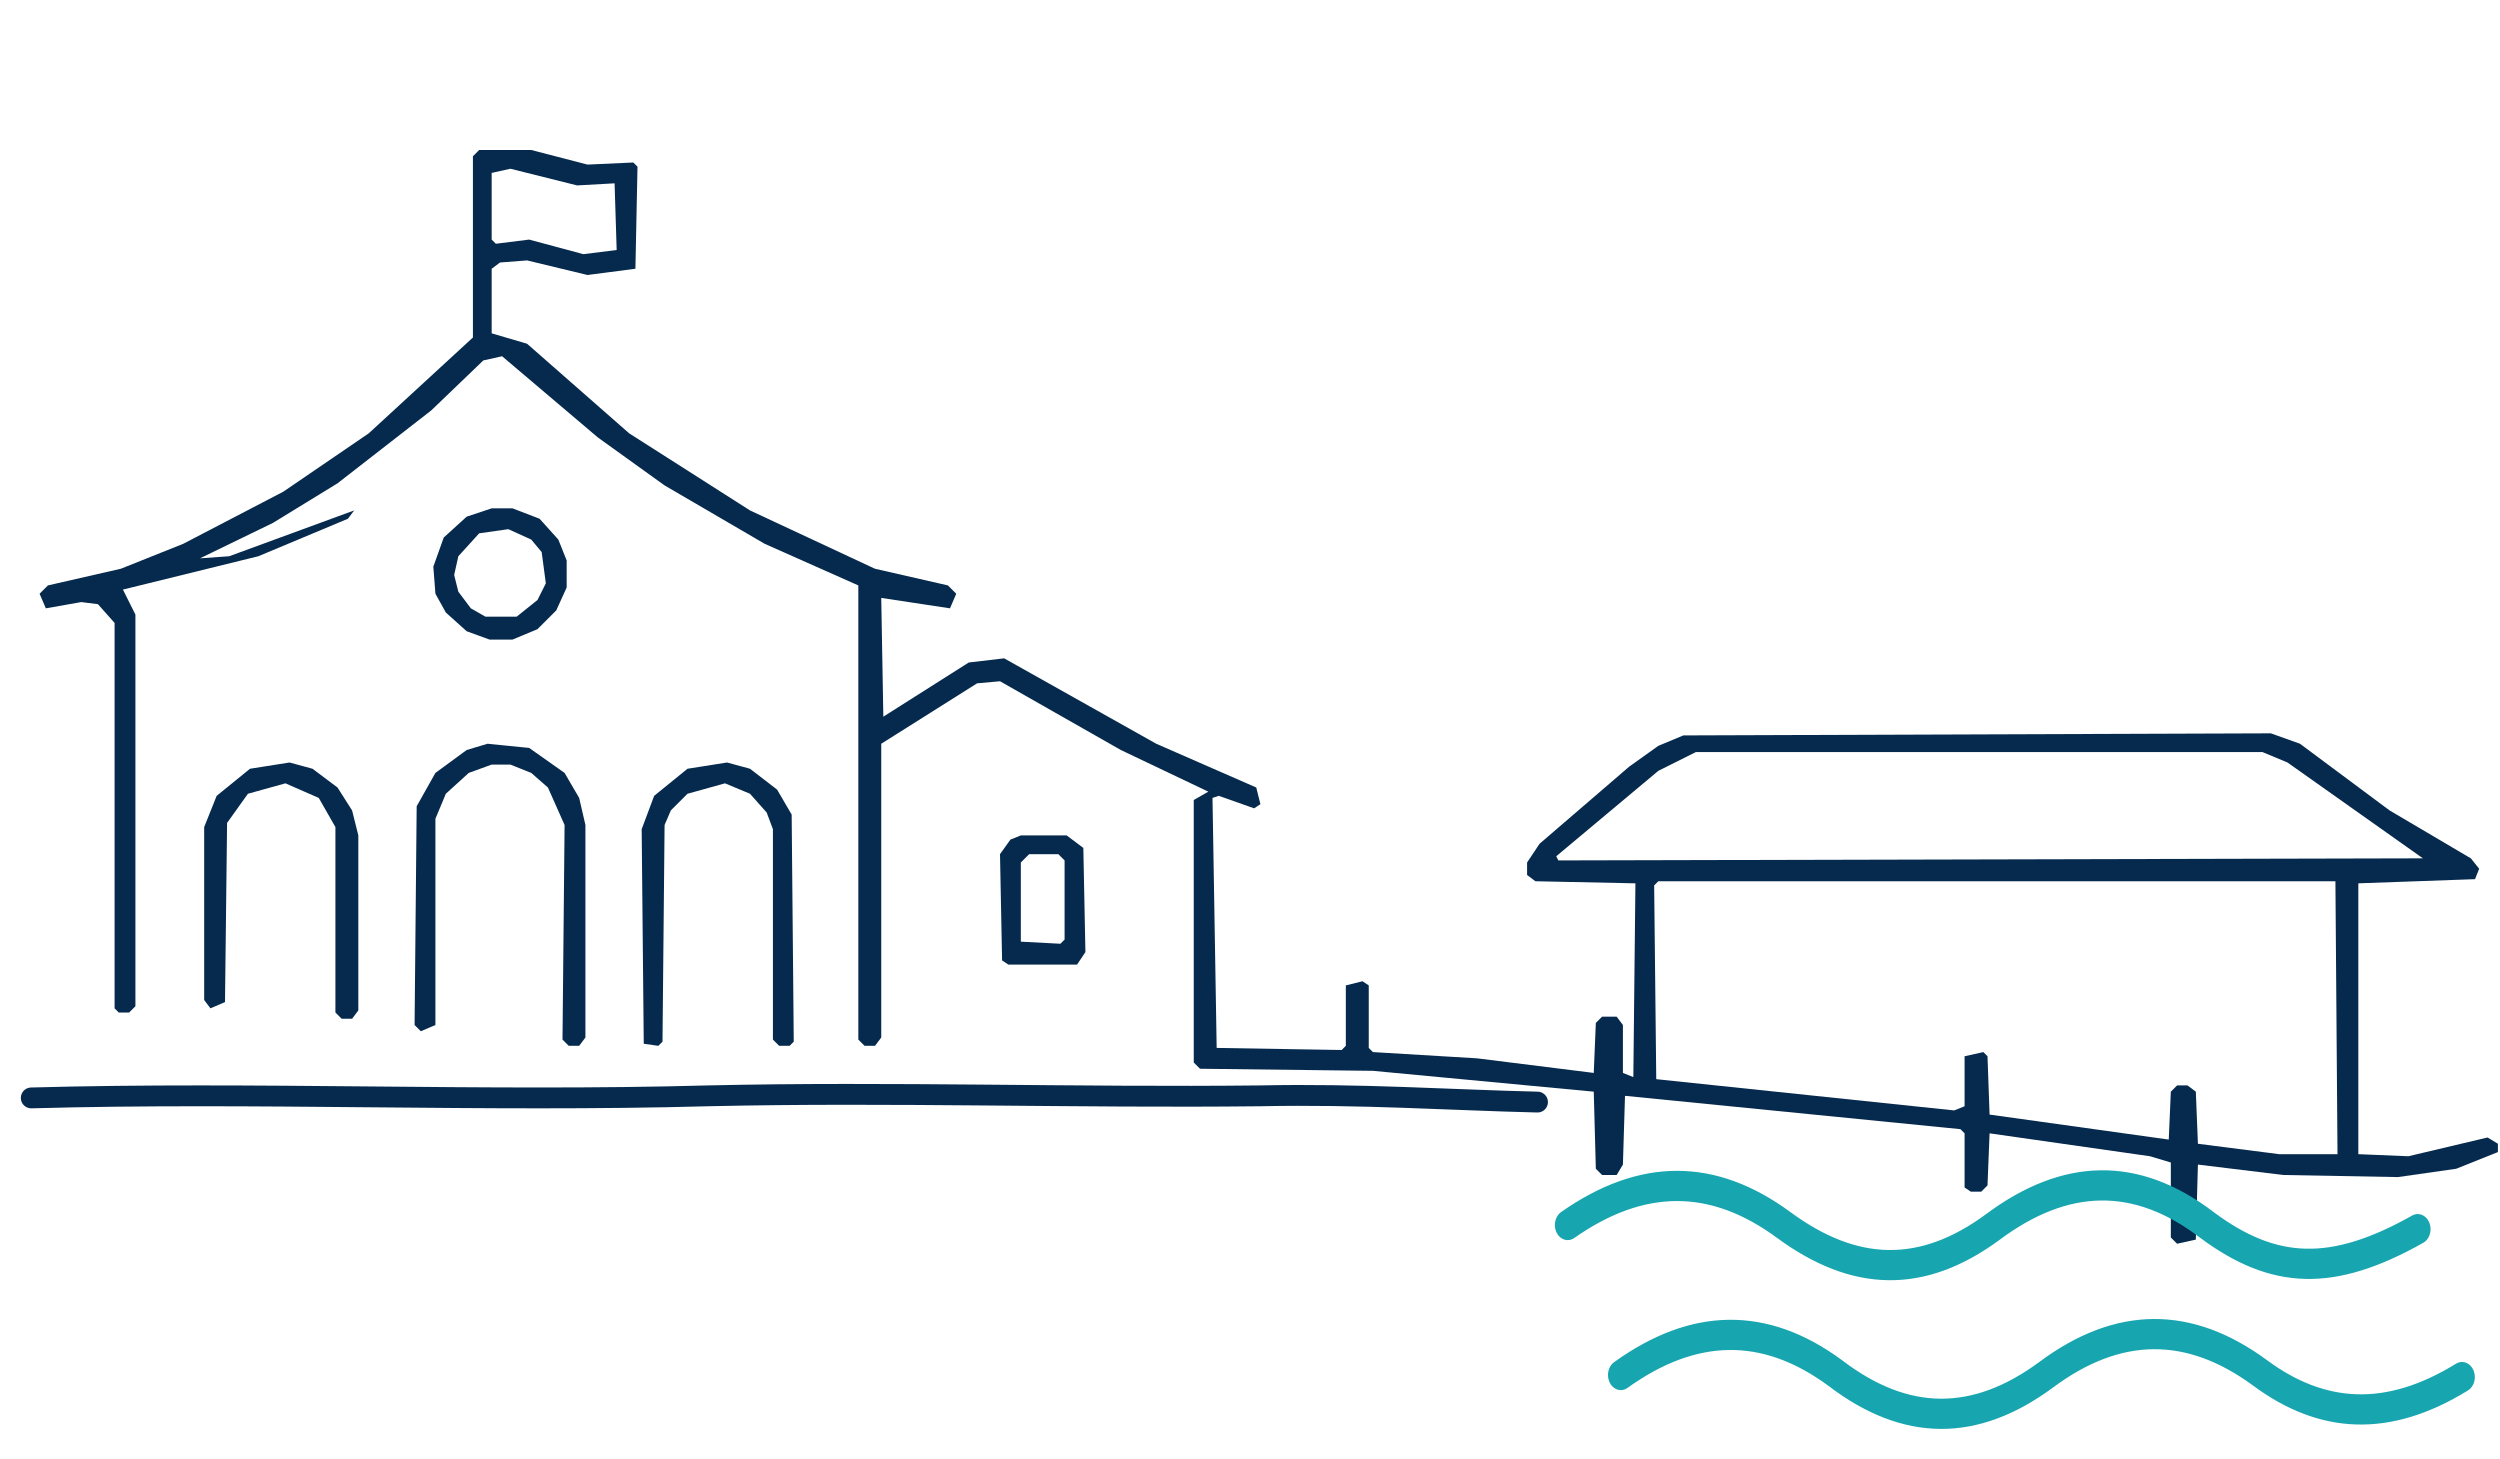
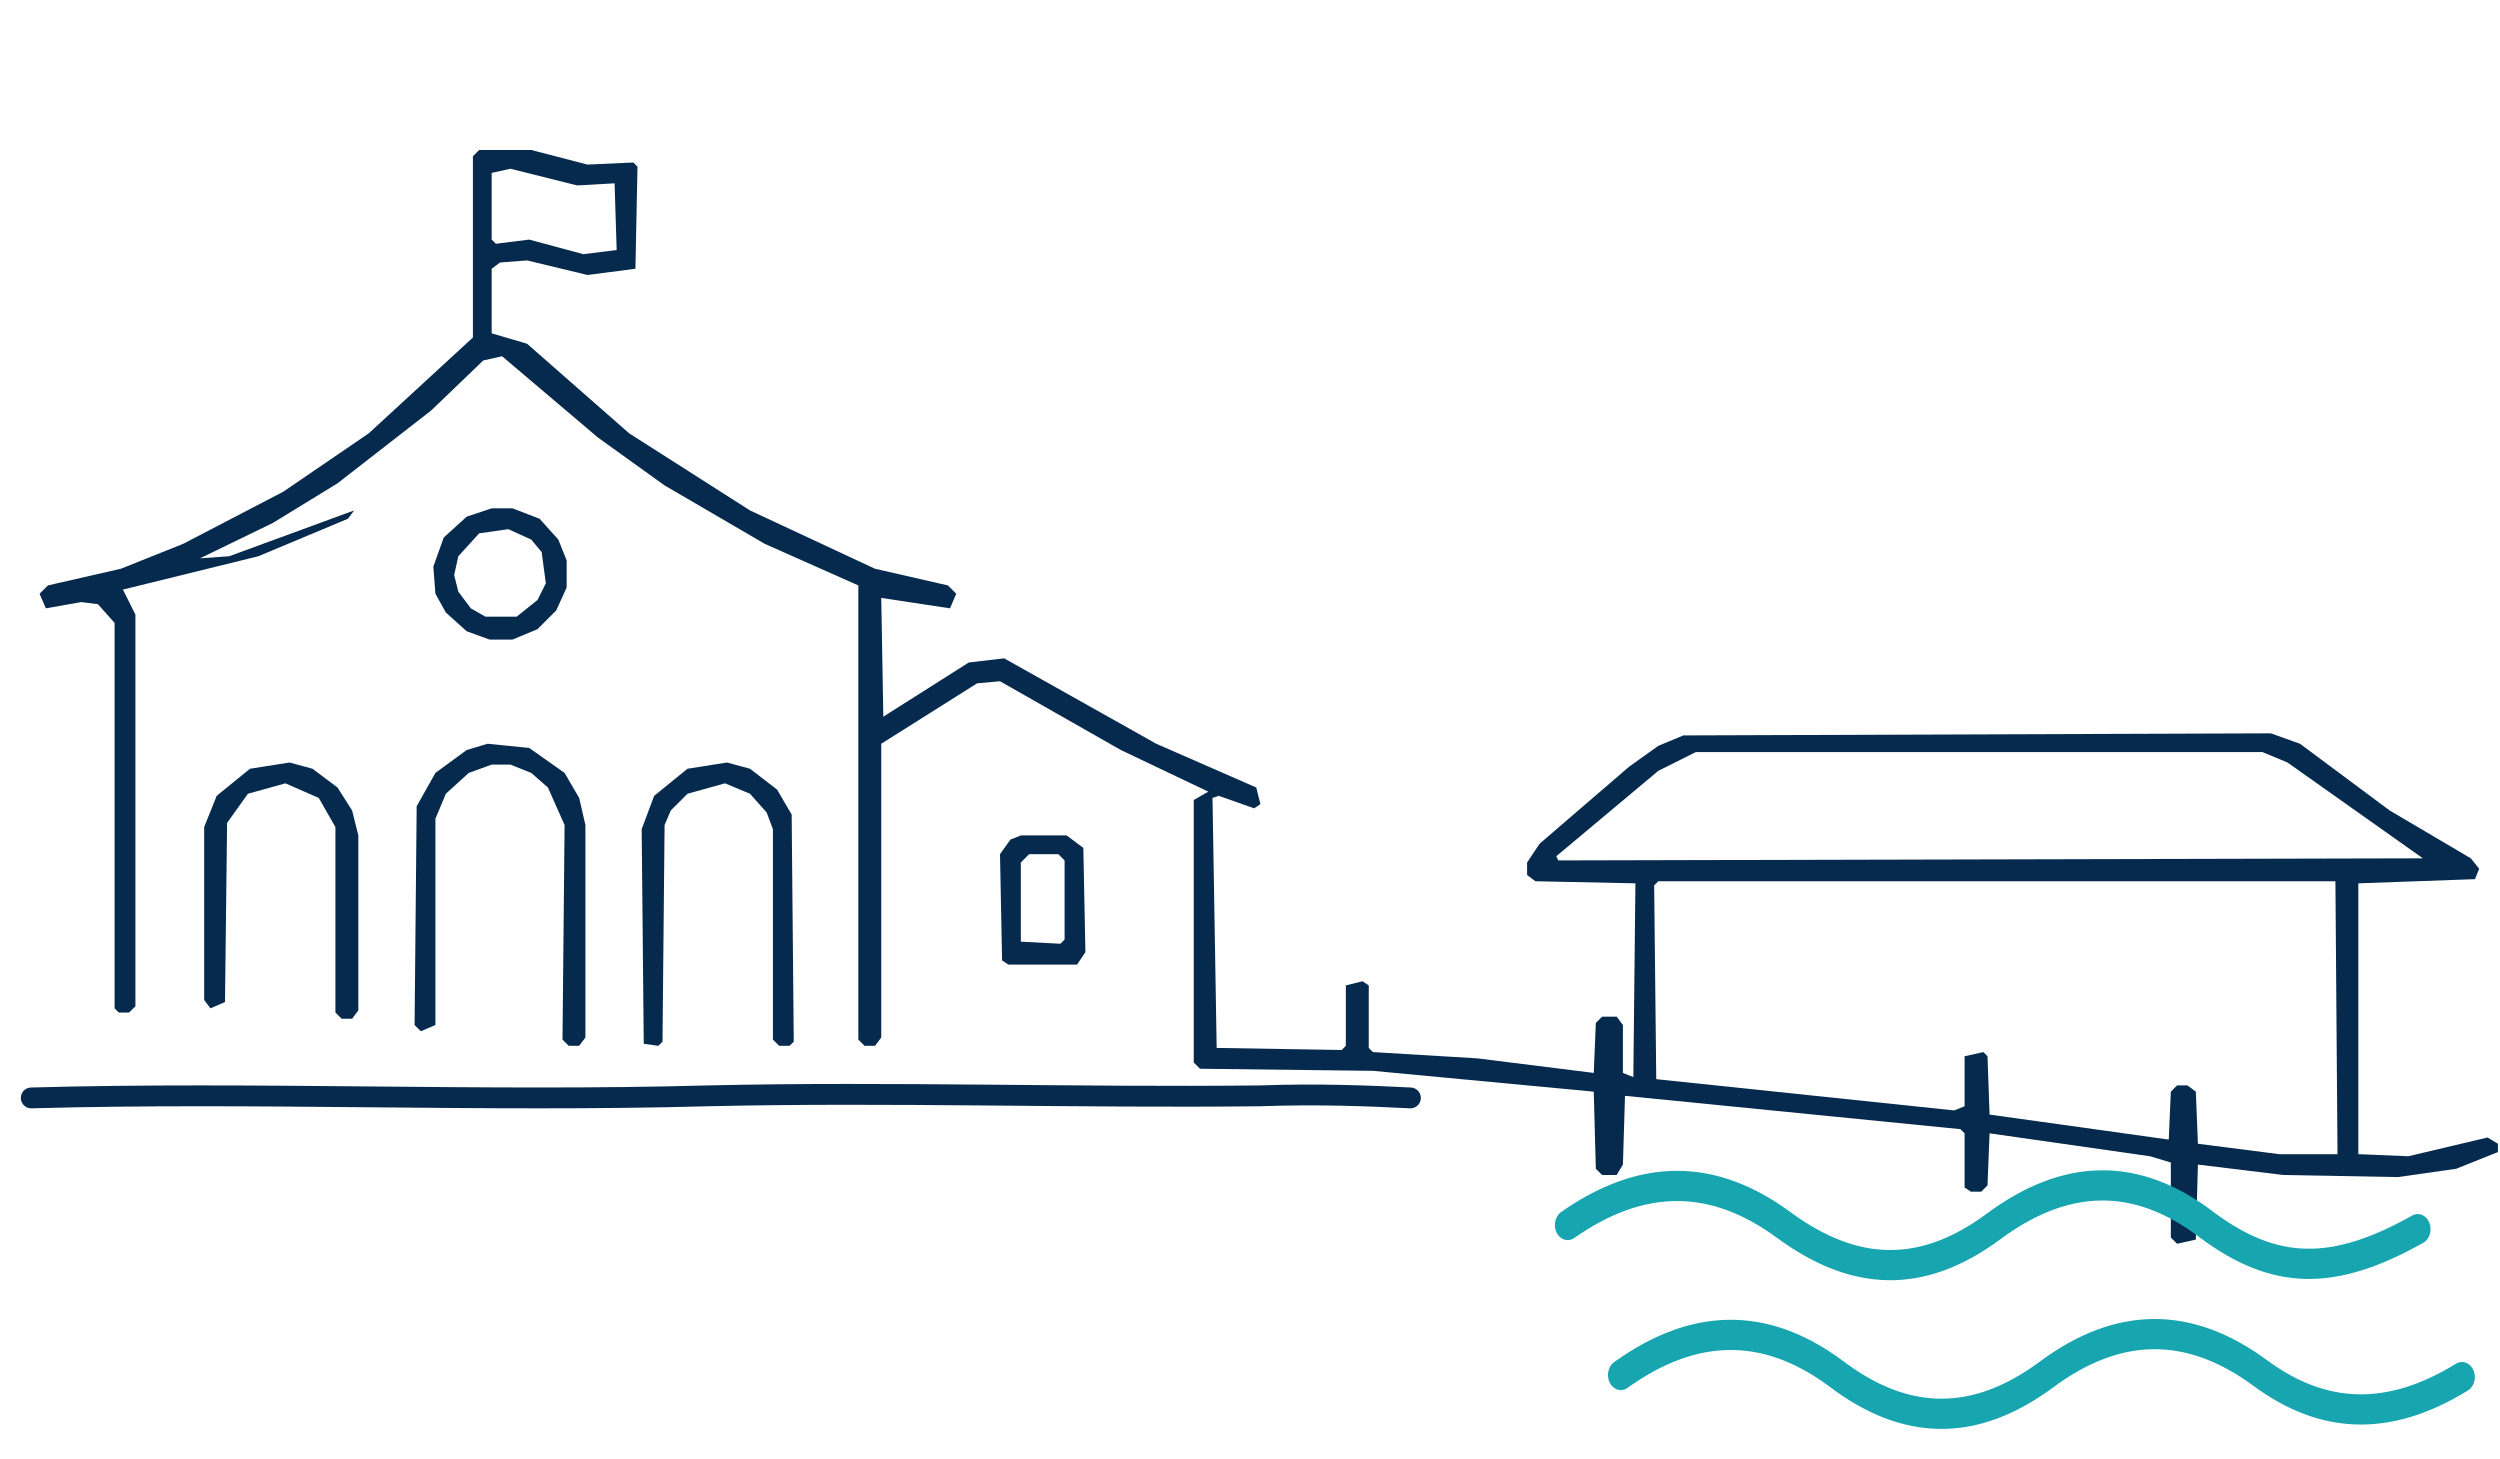
<svg xmlns="http://www.w3.org/2000/svg" viewBox="0 0 120 70" role="img" aria-hidden="true">
  <path fill="#062a4d" fill-rule="evenodd" d="M48.5 40.3L48 41L48.1 46.1L48.4 46.3L51.7 46.3L52.1 45.7L52 40.7L51.2 40.1L49 40.1ZM49.4 41L50.8 41L51.1 41.3L51.1 45.1L50.9 45.3L49 45.2L49 41.4ZM33 36.9L31.4 38.2L30.8 39.8L30.9 50.1L31.6 50.2L31.8 50L31.9 39.6L32.2 38.9L33 38.1L34.8 37.6L36 38.1L36.8 39L37.1 39.8L37.1 49.9L37.4 50.2L37.9 50.2L38.1 50L38 39.1L37.3 37.9L36 36.9L34.9 36.6ZM12 36.9L10.4 38.2L9.8 39.7L9.8 48L10.1 48.4L10.8 48.1L10.9 39.5L11.9 38.1L13.7 37.6L15.3 38.3L16.1 39.7L16.1 48.6L16.4 48.9L16.9 48.9L17.2 48.5L17.2 40.1L16.9 38.9L16.2 37.8L15 36.9L13.9 36.6ZM22.4 36L20.9 37.1L20 38.7L19.9 49.2L20.2 49.5L20.9 49.2L20.9 39.3L21.4 38.1L22.5 37.1L23.6 36.7L24.5 36.7L25.5 37.1L26.3 37.8L27.1 39.6L27 49.9L27.3 50.2L27.8 50.2L28.1 49.8L28.1 39.6L27.8 38.3L27.1 37.1L25.4 35.9L23.4 35.7ZM23.6 24.4L22.4 24.8L21.3 25.8L20.8 27.2L20.9 28.5L21.4 29.4L22.4 30.3L23.5 30.7L24.6 30.7L25.8 30.2L26.7 29.3L27.2 28.2L27.2 26.9L26.8 25.9L25.9 24.9L24.6 24.4ZM23 25.6L24.4 25.4L25.5 25.9L26 26.5L26.2 28L25.8 28.8L24.8 29.6L23.3 29.6L22.6 29.2L22 28.4L21.8 27.6L22 26.7ZM1.9 28.5L2.2 29.2L3.9 28.9L4.7 29L5.5 29.9L5.5 48.4L5.7 48.6L6.2 48.6L6.5 48.3L6.5 29.5L5.9 28.3L12.4 26.7L16.7 24.9L17 24.5L11 26.7L9.6 26.8L13.1 25.1L16.2 23.2L20.7 19.7L23.2 17.3L24.1 17.1L28.7 21L31.9 23.3L36.7 26.1L41.2 28.1L41.2 49.9L41.5 50.2L42 50.2L42.3 49.8L42.3 35.7L46.9 32.8L48 32.7L53.8 36L58 38L57.3 38.4L57.3 51L57.6 51.3L65.9 51.4L76.5 52.4L76.6 56.1L76.9 56.4L77.6 56.4L77.9 55.9L78 52.6L94.1 54.2L94.3 54.4L94.3 57L94.6 57.2L95.1 57.2L95.4 56.9L95.5 54.4L103.2 55.5L104.2 55.8L104.2 59.4L104.5 59.7L105.4 59.5L105.5 55.9L109.6 56.4L115.1 56.5L117.9 56.1L119.9 55.3L119.9 54.9L119.4 54.6L115.6 55.5L113.2 55.4L113.2 42.4L118.8 42.2L119 41.7L118.6 41.2L114.7 38.9L110.4 35.7L109 35.2L80.8 35.3L79.6 35.8L78.2 36.8L73.9 40.5L73.3 41.4L73.3 42L73.7 42.3L78.5 42.4L78.4 51.7L77.9 51.5L77.9 49.2L77.6 48.8L76.9 48.8L76.6 49.1L76.5 51.5L70.9 50.8L65.9 50.5L65.7 50.3L65.7 47.3L65.4 47.1L64.6 47.3L64.6 50.2L64.4 50.4L58.4 50.3L58.2 38.3L58.5 38.2L60.2 38.8L60.5 38.6L60.3 37.8L55.5 35.7L48.2 31.6L46.5 31.8L42.4 34.4L42.3 28.7L45.6 29.2L45.9 28.5L45.5 28.1L42 27.3L36 24.5L30.2 20.8L25.3 16.5L23.6 16L23.6 12.9L24 12.6L25.3 12.5L28.2 13.2L30.5 12.9L30.6 8L30.4 7.8L28.2 7.9L25.5 7.2L23 7.2L22.7 7.5L22.7 16.2L17.7 20.8L13.6 23.6L8.8 26.1L5.8 27.3L2.3 28.1ZM79.4 42.5L79.6 42.3L112.1 42.3L112.2 55.4L109.4 55.4L105.5 54.9L105.4 52.4L105 52.1L104.5 52.1L104.2 52.4L104.1 54.7L95.5 53.5L95.4 50.7L95.2 50.5L94.3 50.7L94.3 53.1L93.8 53.3L79.5 51.8ZM74.7 41.1L79.6 37L81.4 36.1L108.6 36.1L109.8 36.6L116.3 41.2L74.8 41.3ZM23.6 8.3L24.5 8.1L27.7 8.9L29.5 8.8L29.6 12L28 12.2L25.4 11.5L23.8 11.7L23.6 11.5Z" />
-   <path fill="none" stroke="#062a4d" stroke-width="1" stroke-linecap="round" d="M1.5 52.7c10.8-.3 21.7.2 32.5-.1 8.8-.2 17.7.1 26.5 0 4.8-.1 9.1.2 13.3.3" />
+   <path fill="none" stroke="#062a4d" stroke-width="1" stroke-linecap="round" d="M1.5 52.7c10.8-.3 21.7.2 32.5-.1 8.8-.2 17.7.1 26.5 0 2.8-.1 5.2 0 7.2.1" />
  <g fill="none" stroke="#17a5af" stroke-width="1.45" stroke-linecap="round" transform="matrix(.85 0 0 1 20 6)">
    <path d="M65 52.8c4.2-2.5 8.2-2.5 12.2 0 4 2.5 7.8 2.6 11.8.1 4.1-2.6 8.1-2.7 12.1-.1 3.8 2.4 7.1 2.5 11.9.2" />
    <path d="M68 60c4.1-2.5 8.1-2.6 12.1-.1 4 2.6 7.9 2.6 11.9.1 4.1-2.6 8.1-2.6 12.1-.1 3.5 2.2 7.2 2.4 11.4.2" />
  </g>
</svg>
